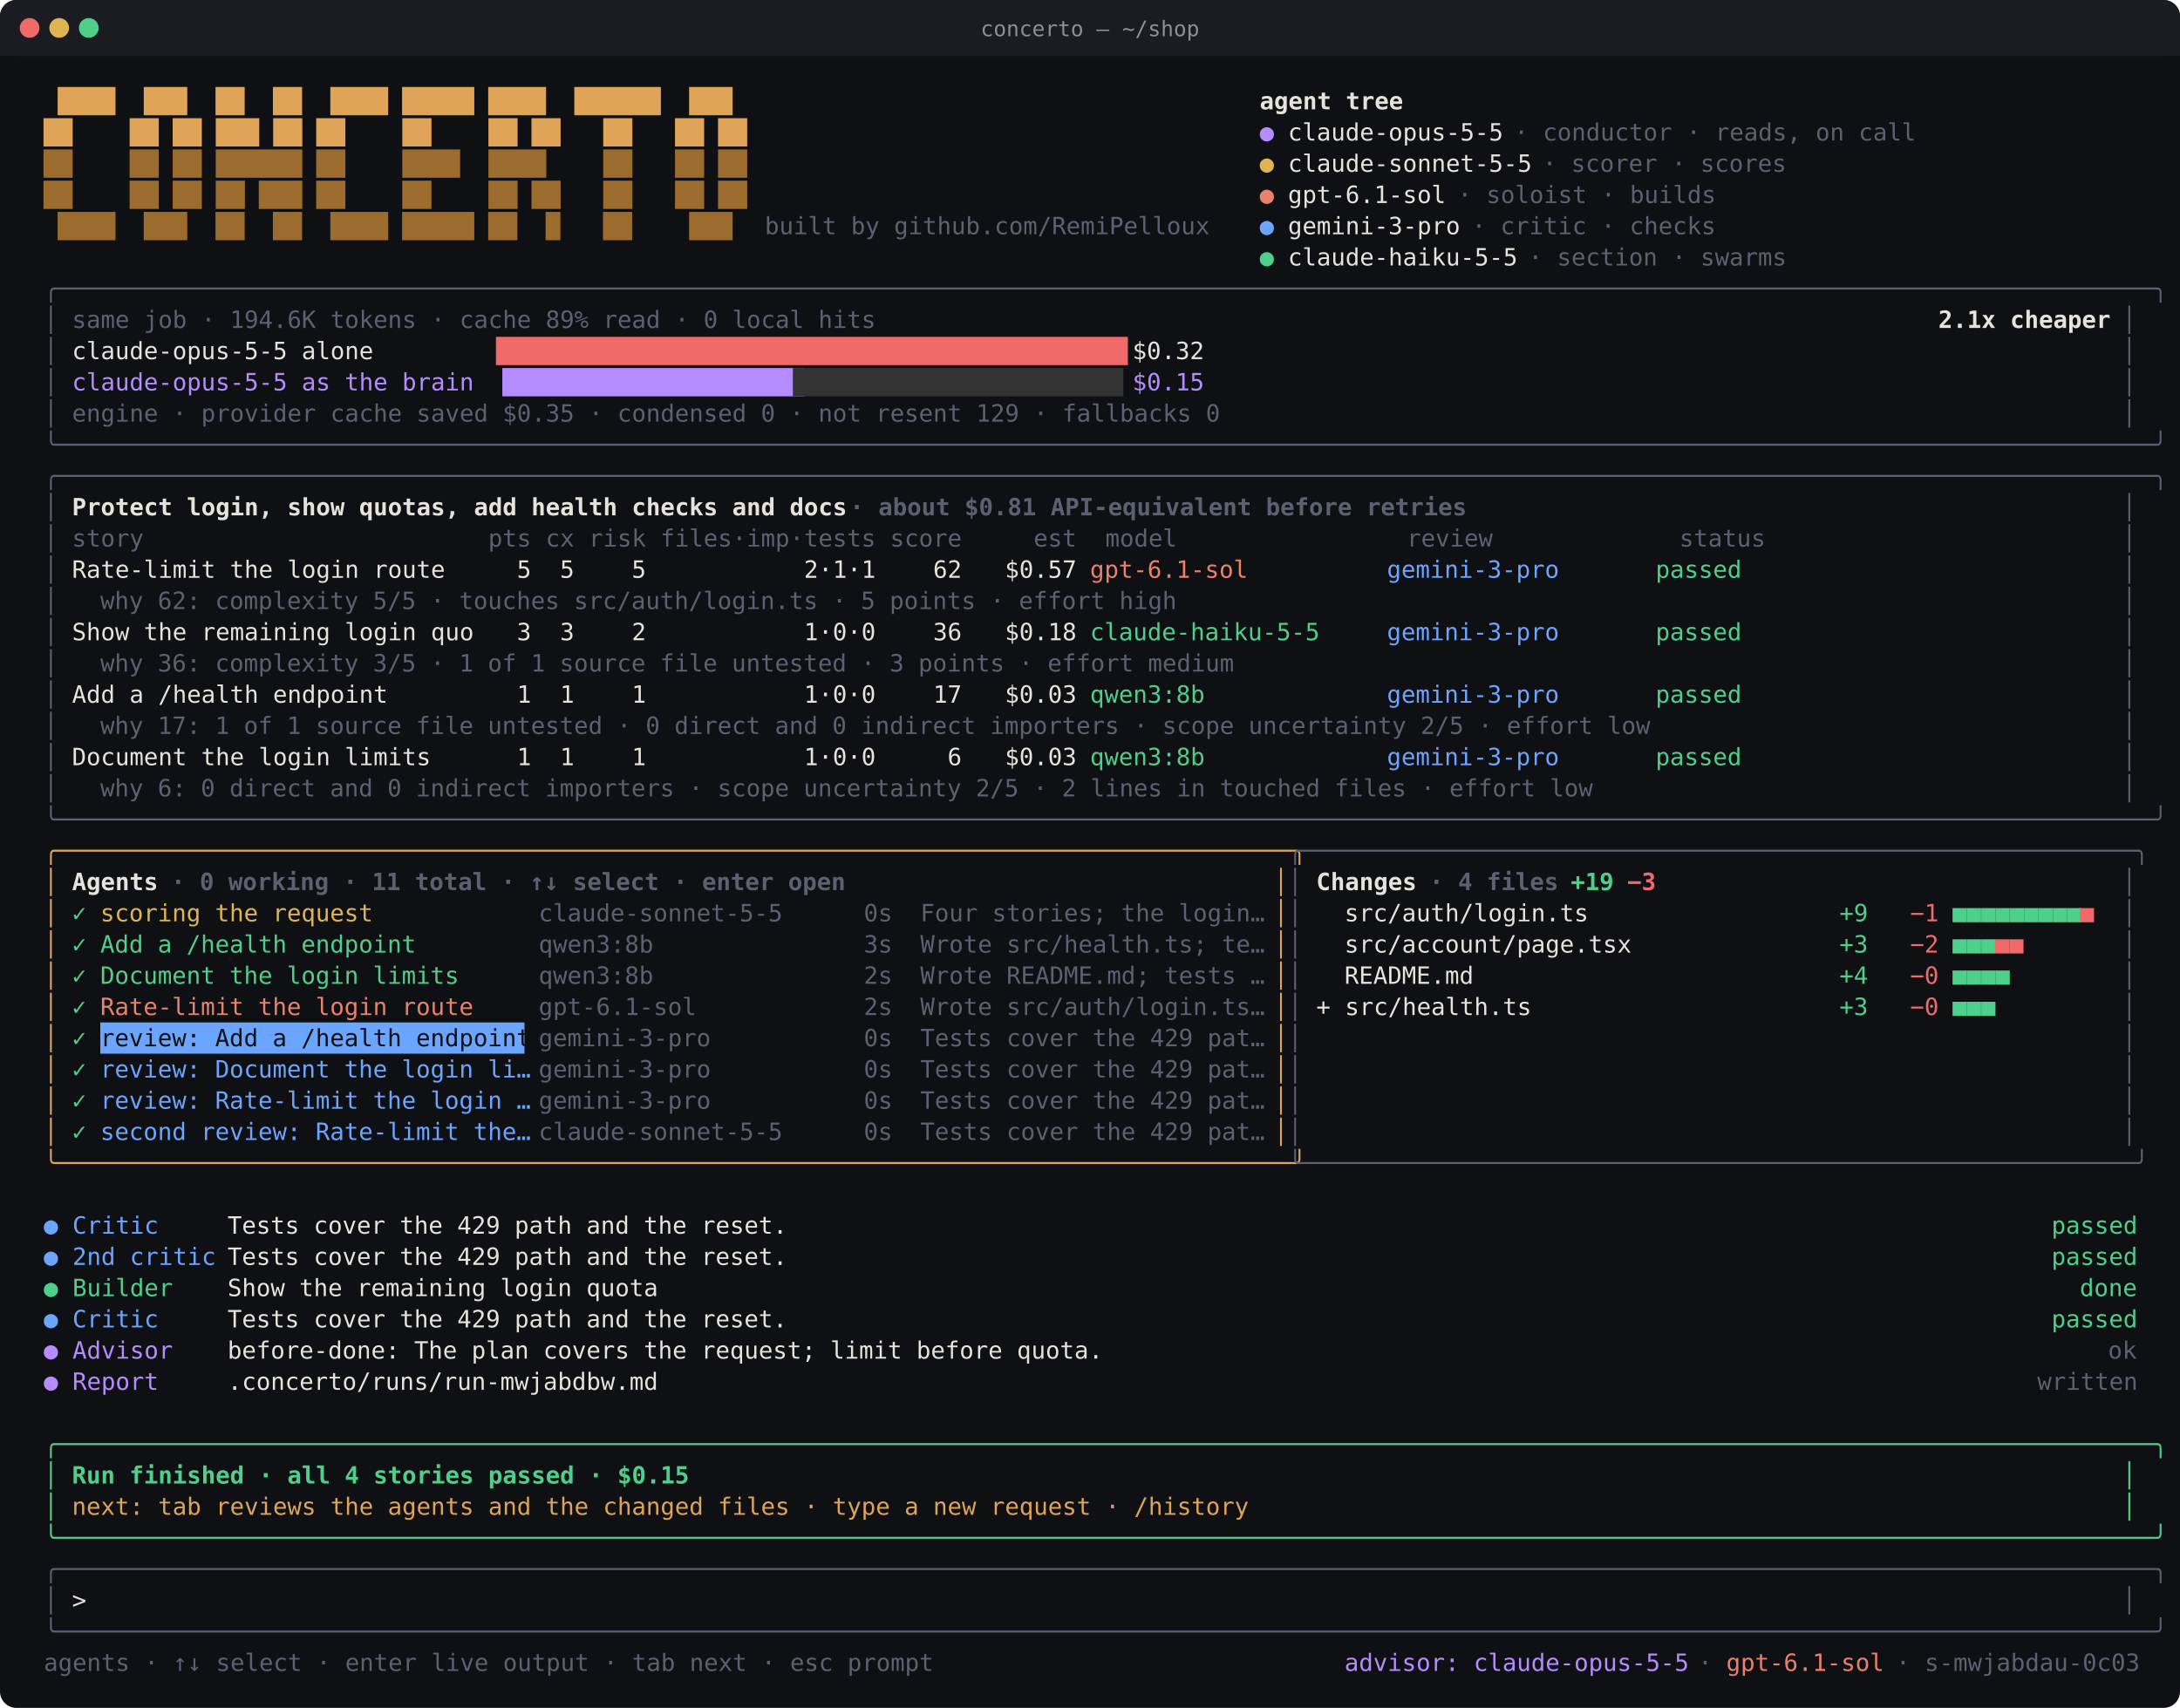
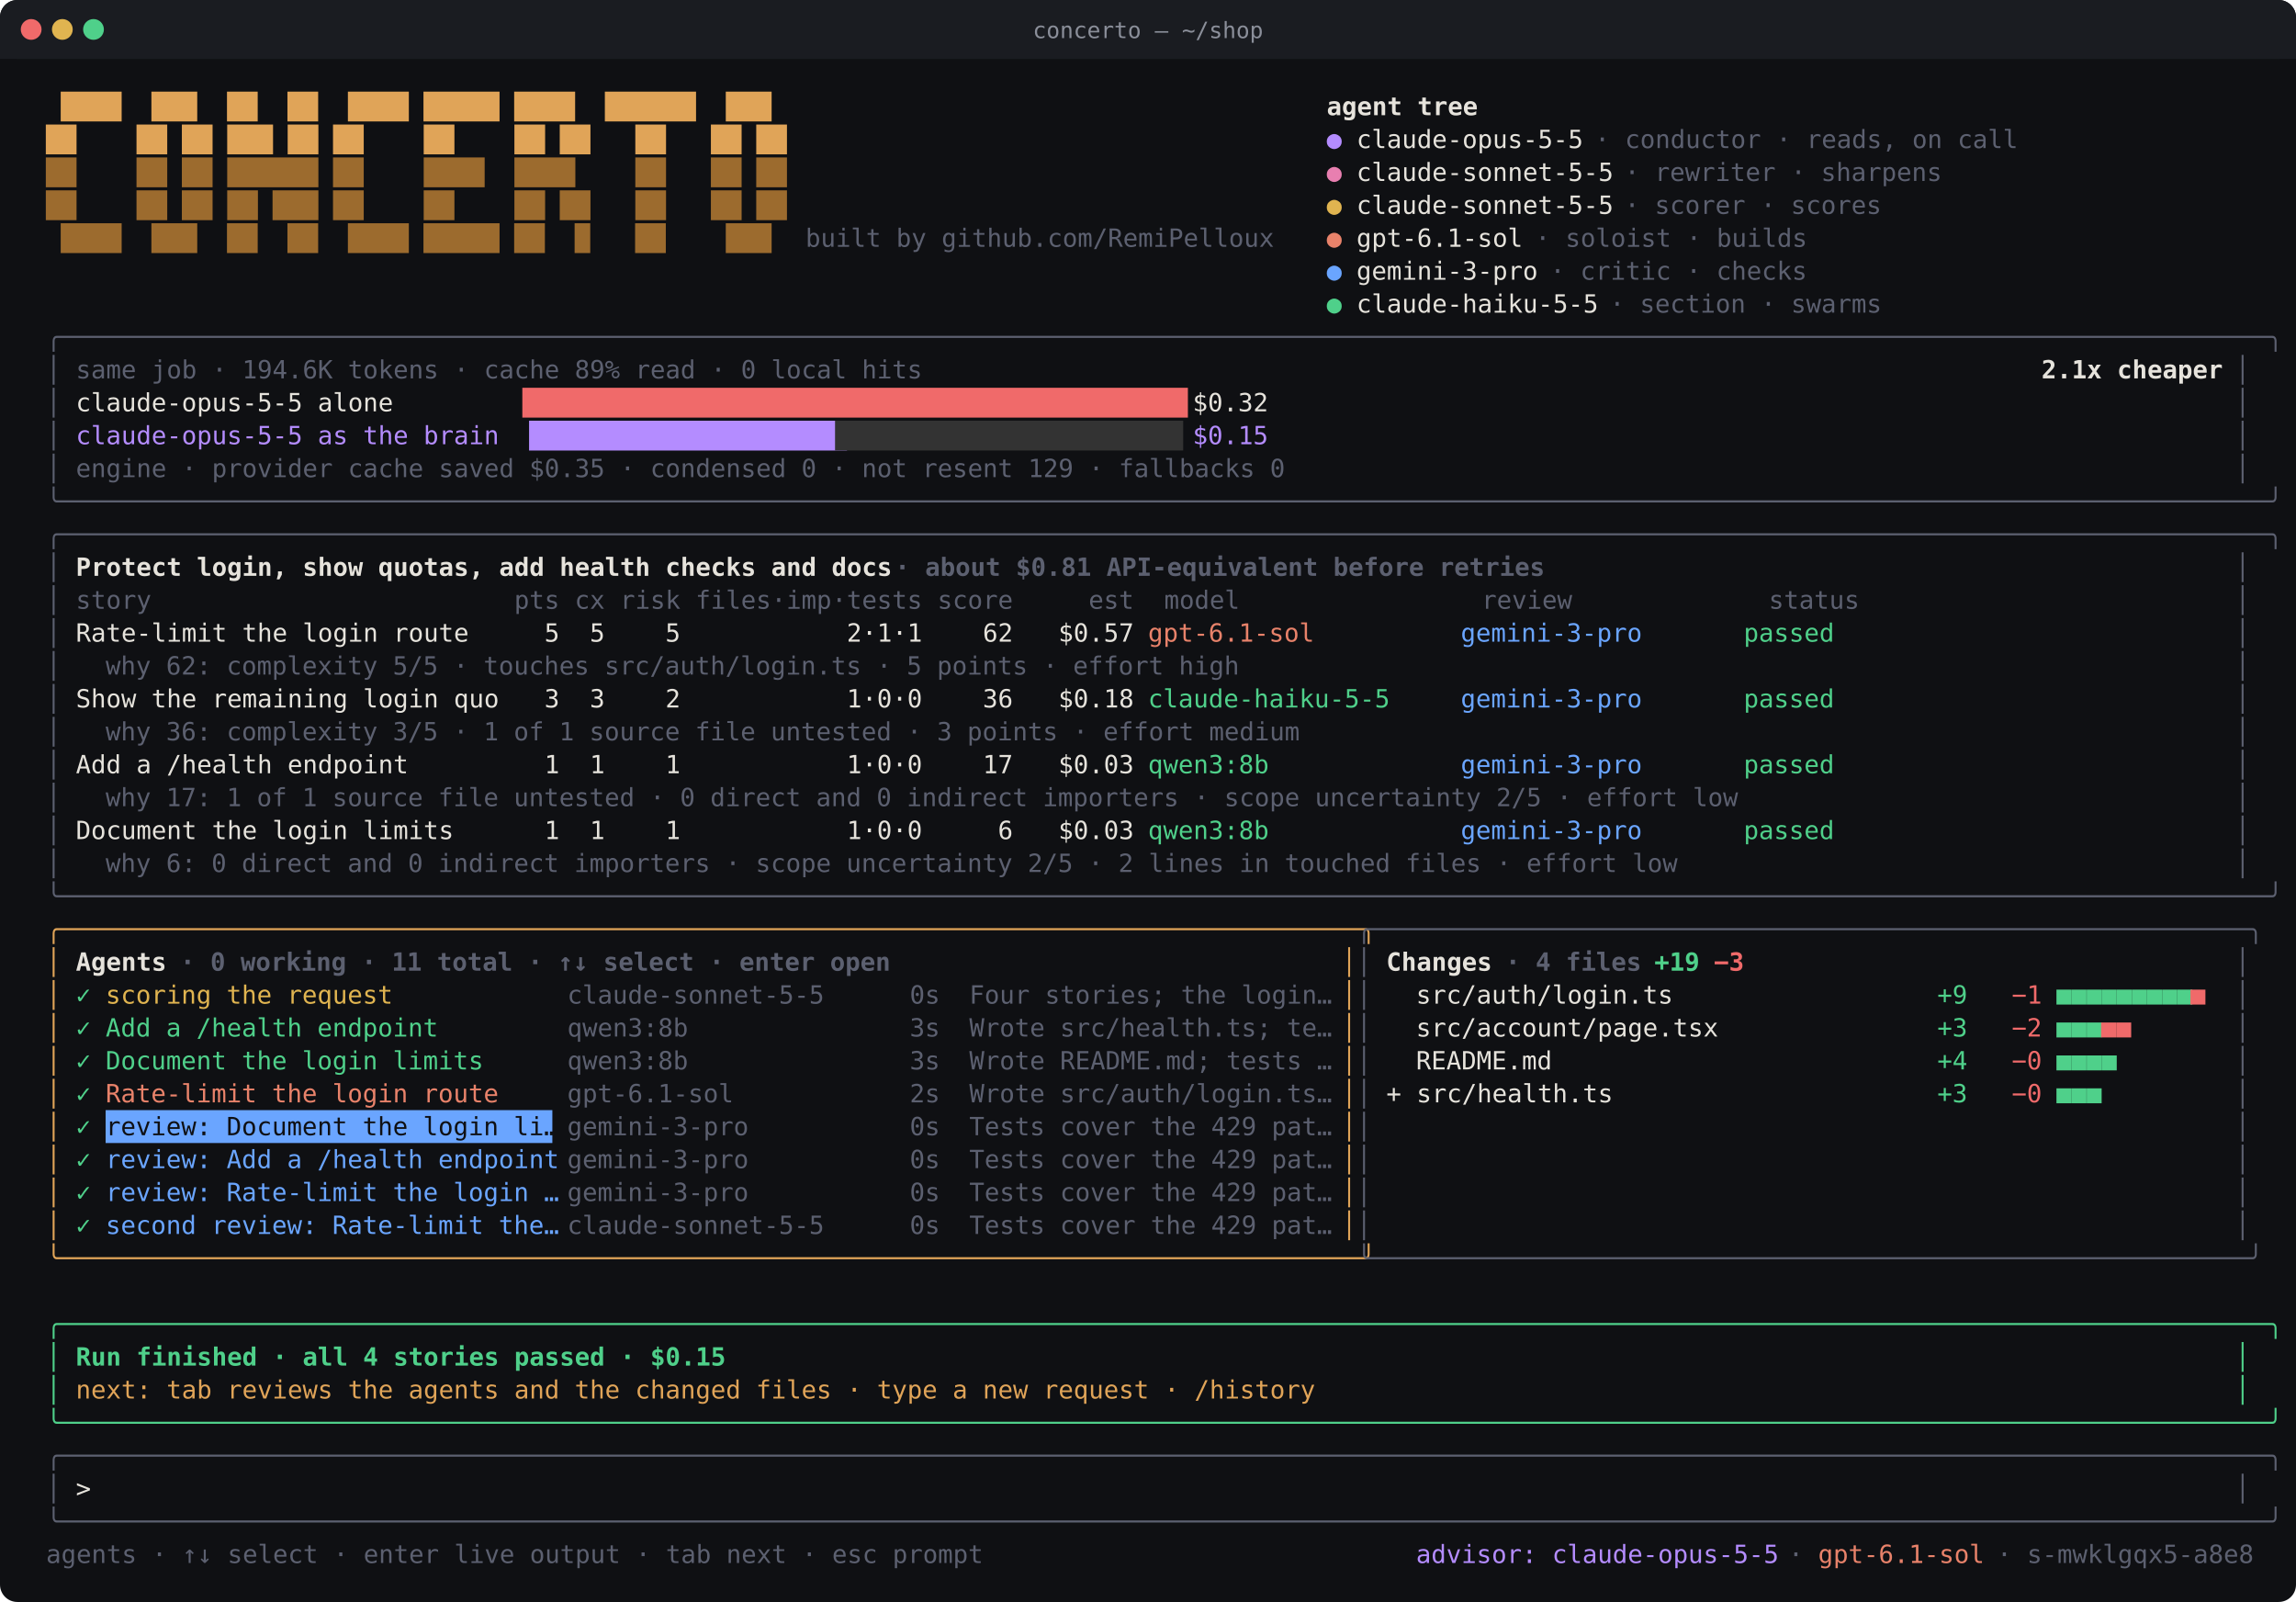
- <svg xmlns="http://www.w3.org/2000/svg" width="1326" height="1039" viewBox="0 0 1326 1039" font-family="'JetBrains Mono','SFMono-Regular',Menlo,Consolas,monospace" font-size="14.5">
-   <rect width="1326" height="1039" rx="10" fill="#0f1013" />
+ <svg xmlns="http://www.w3.org/2000/svg" width="1326" height="925" viewBox="0 0 1326 925" font-family="'JetBrains Mono','SFMono-Regular',Menlo,Consolas,monospace" font-size="14.5">
+   <rect width="1326" height="925" rx="10" fill="#0f1013" />
  <rect width="1326" height="34" rx="10" fill="#1a1c21" />
  <rect y="24" width="1326" height="10" fill="#1a1c21" />
  <circle cx="18" cy="17" r="6" fill="#f06a6a" />
  <circle cx="36" cy="17" r="6" fill="#e0b450" />
  <circle cx="54" cy="17" r="6" fill="#4fd08a" />
  <text x="663" y="22" fill="#8b8f9a" font-size="13" text-anchor="middle">concerto — ~/shop</text>
  <text x="35.2" y="66.5" fill="#e0a458" font-weight="700">████  ███  ██  ██  ████ █████ ████  ██████  ███ </text>
  <text x="766.2" y="66.5" fill="#e6e3dc" font-weight="700">agent tree</text>
  <text x="26.6" y="85.5" fill="#e0a458" font-weight="700">██    ██ ██ ███ ██ ██    ██    ██ ██   ██   ██ ██</text>
  <text x="766.2" y="85.5" fill="#b48cff">● </text>
  <text x="783.4" y="85.5" fill="#e6e3dc">claude-opus-5-5</text>
  <text x="921.0" y="85.5" fill="#5c6070">· conductor · reads, on call</text>
  <text x="26.6" y="104.5" fill="#9c6b2e" font-weight="700">██    ██ ██ ██████ ██    ████  ████    ██   ██ ██</text>
-   <text x="766.2" y="104.5" fill="#e0b450">● </text>
+   <text x="766.2" y="104.5" fill="#e87fb0">● </text>
  <text x="783.4" y="104.5" fill="#e6e3dc">claude-sonnet-5-5</text>
-   <text x="938.2" y="104.5" fill="#5c6070">· scorer · scores</text>
+   <text x="938.2" y="104.5" fill="#5c6070">· rewriter · sharpens</text>
  <text x="26.6" y="123.5" fill="#9c6b2e" font-weight="700">██    ██ ██ ██ ███ ██    ██    ██ ██   ██   ██ ██</text>
-   <text x="766.2" y="123.5" fill="#e8826a">● </text>
-   <text x="783.4" y="123.5" fill="#e6e3dc">gpt-6.1-sol</text>
-   <text x="886.6" y="123.5" fill="#5c6070">· soloist · builds</text>
+   <text x="766.2" y="123.5" fill="#e0b450">● </text>
+   <text x="783.4" y="123.5" fill="#e6e3dc">claude-sonnet-5-5</text>
+   <text x="938.2" y="123.5" fill="#5c6070">· scorer · scores</text>
  <text x="35.2" y="142.5" fill="#9c6b2e" font-weight="700">████  ███  ██  ██  ████ █████ ██  █   ██    ███ </text>
  <text x="465.2" y="142.5" fill="#5c6070">built by github.com/RemiPelloux</text>
-   <text x="766.2" y="142.5" fill="#6aa5ff">● </text>
-   <text x="783.4" y="142.5" fill="#e6e3dc">gemini-3-pro</text>
-   <text x="895.2" y="142.5" fill="#5c6070">· critic · checks</text>
-   <text x="766.2" y="161.5" fill="#4fd08a">● </text>
-   <text x="783.4" y="161.5" fill="#e6e3dc">claude-haiku-5-5</text>
-   <text x="929.6" y="161.5" fill="#5c6070">· section · swarms</text>
-   <text x="26.6" y="180.5" fill="#5c6070">╭──────────────────────────────────────────────────────────────────────────────────────────────────────────────────────────────────────────────────╮</text>
-   <text x="26.6" y="199.5" fill="#5c6070">│</text>
-   <text x="43.8" y="199.5" fill="#5c6070">same job · 194.6K tokens · cache 89% read · 0 local hits</text>
-   <text x="1179.0" y="199.5" fill="#e6e3dc" font-weight="700">2.1x cheaper</text>
-   <text x="1290.8" y="199.5" fill="#5c6070">│</text>
+   <text x="766.2" y="142.5" fill="#e8826a">● </text>
+   <text x="783.4" y="142.5" fill="#e6e3dc">gpt-6.1-sol</text>
+   <text x="886.6" y="142.5" fill="#5c6070">· soloist · builds</text>
+   <text x="766.2" y="161.5" fill="#6aa5ff">● </text>
+   <text x="783.4" y="161.5" fill="#e6e3dc">gemini-3-pro</text>
+   <text x="895.2" y="161.5" fill="#5c6070">· critic · checks</text>
+   <text x="766.2" y="180.5" fill="#4fd08a">● </text>
+   <text x="783.4" y="180.5" fill="#e6e3dc">claude-haiku-5-5</text>
+   <text x="929.6" y="180.5" fill="#5c6070">· section · swarms</text>
+   <text x="26.6" y="199.5" fill="#5c6070">╭──────────────────────────────────────────────────────────────────────────────────────────────────────────────────────────────────────────────────╮</text>
  <text x="26.6" y="218.5" fill="#5c6070">│</text>
-   <text x="43.8" y="218.5" fill="#e6e3dc">claude-opus-5-5 alone         </text>
-   <text x="301.8" y="218.5" fill="#f06a6a">████████████████████████████████████████████</text>
-   <text x="688.8" y="218.5" fill="#e6e3dc">$0.32                                                                 </text>
+   <text x="43.8" y="218.5" fill="#5c6070">same job · 194.6K tokens · cache 89% read · 0 local hits</text>
+   <text x="1179.0" y="218.5" fill="#e6e3dc" font-weight="700">2.1x cheaper</text>
  <text x="1290.8" y="218.5" fill="#5c6070">│</text>
  <text x="26.6" y="237.5" fill="#5c6070">│</text>
-   <text x="43.8" y="237.5" fill="#b48cff">claude-opus-5-5 as the brain  █████████████████████</text>
-   <text x="482.4" y="237.5" fill="#333333">███████████████████████</text>
-   <text x="688.8" y="237.5" fill="#b48cff">$0.15</text>
+   <text x="43.8" y="237.5" fill="#e6e3dc">claude-opus-5-5 alone         </text>
+   <text x="301.8" y="237.5" fill="#f06a6a">████████████████████████████████████████████</text>
+   <text x="688.8" y="237.5" fill="#e6e3dc">$0.32                                                                 </text>
  <text x="1290.8" y="237.5" fill="#5c6070">│</text>
  <text x="26.6" y="256.5" fill="#5c6070">│</text>
-   <text x="43.8" y="256.5" fill="#5c6070">engine · provider cache saved $0.35 · condensed 0 · not resent 129 · fallbacks 0</text>
+   <text x="43.8" y="256.5" fill="#b48cff">claude-opus-5-5 as the brain  █████████████████████</text>
+   <text x="482.4" y="256.5" fill="#333333">███████████████████████</text>
+   <text x="688.8" y="256.5" fill="#b48cff">$0.15</text>
  <text x="1290.8" y="256.5" fill="#5c6070">│</text>
-   <text x="26.6" y="275.5" fill="#5c6070">╰──────────────────────────────────────────────────────────────────────────────────────────────────────────────────────────────────────────────────╯</text>
-   <text x="26.6" y="294.5" fill="#5c6070">╭──────────────────────────────────────────────────────────────────────────────────────────────────────────────────────────────────────────────────╮</text>
-   <text x="26.6" y="313.5" fill="#5c6070">│</text>
-   <text x="43.8" y="313.5" fill="#e6e3dc" font-weight="700">Protect login, show quotas, add health checks and docs</text>
-   <text x="516.8" y="313.5" fill="#5c6070" font-weight="700">· about $0.81 API-equivalent before retries</text>
-   <text x="1290.8" y="313.5" fill="#5c6070">│</text>
+   <text x="26.6" y="275.5" fill="#5c6070">│</text>
+   <text x="43.8" y="275.5" fill="#5c6070">engine · provider cache saved $0.35 · condensed 0 · not resent 129 · fallbacks 0</text>
+   <text x="1290.8" y="275.5" fill="#5c6070">│</text>
+   <text x="26.6" y="294.5" fill="#5c6070">╰──────────────────────────────────────────────────────────────────────────────────────────────────────────────────────────────────────────────────╯</text>
+   <text x="26.6" y="313.5" fill="#5c6070">╭──────────────────────────────────────────────────────────────────────────────────────────────────────────────────────────────────────────────────╮</text>
  <text x="26.6" y="332.5" fill="#5c6070">│</text>
-   <text x="43.8" y="332.5" fill="#5c6070">story                        pts cx risk files·imp·tests score     est  model                review             status</text>
+   <text x="43.8" y="332.5" fill="#e6e3dc" font-weight="700">Protect login, show quotas, add health checks and docs</text>
+   <text x="516.8" y="332.5" fill="#5c6070" font-weight="700">· about $0.81 API-equivalent before retries</text>
  <text x="1290.8" y="332.5" fill="#5c6070">│</text>
  <text x="26.6" y="351.5" fill="#5c6070">│</text>
-   <text x="43.8" y="351.5" fill="#e6e3dc">Rate-limit the login route     5  5    5           2·1·1    62   $0.57  </text>
-   <text x="663.0" y="351.5" fill="#e8826a">gpt-6.1-sol         </text>
-   <text x="843.6" y="351.5" fill="#6aa5ff">gemini-3-pro      </text>
-   <text x="1007.0" y="351.5" fill="#4fd08a">passed</text>
+   <text x="43.8" y="351.5" fill="#5c6070">story                        pts cx risk files·imp·tests score     est  model                review             status</text>
  <text x="1290.8" y="351.5" fill="#5c6070">│</text>
  <text x="26.6" y="370.5" fill="#5c6070">│</text>
-   <text x="61.0" y="370.5" fill="#5c6070">why 62: complexity 5/5 · touches src/auth/login.ts · 5 points · effort high</text>
+   <text x="43.8" y="370.5" fill="#e6e3dc">Rate-limit the login route     5  5    5           2·1·1    62   $0.57  </text>
+   <text x="663.0" y="370.5" fill="#e8826a">gpt-6.1-sol         </text>
+   <text x="843.6" y="370.5" fill="#6aa5ff">gemini-3-pro      </text>
+   <text x="1007.0" y="370.5" fill="#4fd08a">passed</text>
  <text x="1290.8" y="370.5" fill="#5c6070">│</text>
  <text x="26.6" y="389.5" fill="#5c6070">│</text>
-   <text x="43.8" y="389.5" fill="#e6e3dc">Show the remaining login quo   3  3    2           1·0·0    36   $0.18  </text>
-   <text x="663.0" y="389.5" fill="#4fd08a">claude-haiku-5-5    </text>
-   <text x="843.6" y="389.5" fill="#6aa5ff">gemini-3-pro      </text>
-   <text x="1007.0" y="389.5" fill="#4fd08a">passed</text>
+   <text x="61.0" y="389.5" fill="#5c6070">why 62: complexity 5/5 · touches src/auth/login.ts · 5 points · effort high</text>
  <text x="1290.8" y="389.5" fill="#5c6070">│</text>
  <text x="26.6" y="408.5" fill="#5c6070">│</text>
-   <text x="61.0" y="408.5" fill="#5c6070">why 36: complexity 3/5 · 1 of 1 source file untested · 3 points · effort medium</text>
+   <text x="43.8" y="408.5" fill="#e6e3dc">Show the remaining login quo   3  3    2           1·0·0    36   $0.18  </text>
+   <text x="663.0" y="408.5" fill="#4fd08a">claude-haiku-5-5    </text>
+   <text x="843.6" y="408.5" fill="#6aa5ff">gemini-3-pro      </text>
+   <text x="1007.0" y="408.5" fill="#4fd08a">passed</text>
  <text x="1290.8" y="408.5" fill="#5c6070">│</text>
  <text x="26.6" y="427.5" fill="#5c6070">│</text>
-   <text x="43.8" y="427.5" fill="#e6e3dc">Add a /health endpoint         1  1    1           1·0·0    17   $0.03  </text>
-   <text x="663.0" y="427.5" fill="#4fd08a">qwen3:8b            </text>
-   <text x="843.6" y="427.5" fill="#6aa5ff">gemini-3-pro      </text>
-   <text x="1007.0" y="427.5" fill="#4fd08a">passed</text>
+   <text x="61.0" y="427.5" fill="#5c6070">why 36: complexity 3/5 · 1 of 1 source file untested · 3 points · effort medium</text>
  <text x="1290.8" y="427.5" fill="#5c6070">│</text>
  <text x="26.6" y="446.5" fill="#5c6070">│</text>
-   <text x="61.0" y="446.5" fill="#5c6070">why 17: 1 of 1 source file untested · 0 direct and 0 indirect importers · scope uncertainty 2/5 · effort low</text>
+   <text x="43.8" y="446.5" fill="#e6e3dc">Add a /health endpoint         1  1    1           1·0·0    17   $0.03  </text>
+   <text x="663.0" y="446.5" fill="#4fd08a">qwen3:8b            </text>
+   <text x="843.6" y="446.5" fill="#6aa5ff">gemini-3-pro      </text>
+   <text x="1007.0" y="446.5" fill="#4fd08a">passed</text>
  <text x="1290.8" y="446.5" fill="#5c6070">│</text>
  <text x="26.6" y="465.5" fill="#5c6070">│</text>
-   <text x="43.8" y="465.5" fill="#e6e3dc">Document the login limits      1  1    1           1·0·0     6   $0.03  </text>
-   <text x="663.0" y="465.5" fill="#4fd08a">qwen3:8b            </text>
-   <text x="843.6" y="465.5" fill="#6aa5ff">gemini-3-pro      </text>
-   <text x="1007.0" y="465.5" fill="#4fd08a">passed</text>
+   <text x="61.0" y="465.5" fill="#5c6070">why 17: 1 of 1 source file untested · 0 direct and 0 indirect importers · scope uncertainty 2/5 · effort low</text>
  <text x="1290.8" y="465.5" fill="#5c6070">│</text>
  <text x="26.6" y="484.5" fill="#5c6070">│</text>
-   <text x="61.0" y="484.5" fill="#5c6070">why 6: 0 direct and 0 indirect importers · scope uncertainty 2/5 · 2 lines in touched files · effort low</text>
+   <text x="43.8" y="484.5" fill="#e6e3dc">Document the login limits      1  1    1           1·0·0     6   $0.03  </text>
+   <text x="663.0" y="484.5" fill="#4fd08a">qwen3:8b            </text>
+   <text x="843.6" y="484.5" fill="#6aa5ff">gemini-3-pro      </text>
+   <text x="1007.0" y="484.5" fill="#4fd08a">passed</text>
  <text x="1290.8" y="484.5" fill="#5c6070">│</text>
-   <text x="26.6" y="503.5" fill="#5c6070">╰──────────────────────────────────────────────────────────────────────────────────────────────────────────────────────────────────────────────────╯</text>
-   <text x="26.6" y="522.5" fill="#e0a458">╭──────────────────────────────────────────────────────────────────────────────────────╮</text>
-   <text x="783.4" y="522.5" fill="#5c6070">╭──────────────────────────────────────────────────────────╮</text>
-   <text x="26.6" y="541.5" fill="#e0a458">│</text>
-   <text x="43.8" y="541.5" fill="#e6e3dc" font-weight="700">Agents </text>
-   <text x="104.0" y="541.5" fill="#5c6070" font-weight="700">· 0 working · 11 total · ↑↓ select · enter open</text>
-   <text x="774.8" y="541.5" fill="#e0a458">│</text>
-   <text x="783.4" y="541.5" fill="#5c6070">│</text>
-   <text x="800.6" y="541.5" fill="#e6e3dc" font-weight="700">Changes </text>
-   <text x="869.4" y="541.5" fill="#5c6070" font-weight="700">· 4 files </text>
-   <text x="955.4" y="541.5" fill="#4fd08a" font-weight="700">+19</text>
-   <text x="989.8" y="541.5" fill="#f06a6a" font-weight="700">−3</text>
-   <text x="1290.8" y="541.5" fill="#5c6070">│</text>
+   <text x="26.6" y="503.5" fill="#5c6070">│</text>
+   <text x="61.0" y="503.5" fill="#5c6070">why 6: 0 direct and 0 indirect importers · scope uncertainty 2/5 · 2 lines in touched files · effort low</text>
+   <text x="1290.8" y="503.5" fill="#5c6070">│</text>
+   <text x="26.6" y="522.5" fill="#5c6070">╰──────────────────────────────────────────────────────────────────────────────────────────────────────────────────────────────────────────────────╯</text>
+   <text x="26.6" y="541.5" fill="#e0a458">╭──────────────────────────────────────────────────────────────────────────────────────╮</text>
+   <text x="783.4" y="541.5" fill="#5c6070">╭──────────────────────────────────────────────────────────╮</text>
  <text x="26.6" y="560.5" fill="#e0a458">│</text>
-   <text x="43.8" y="560.5" fill="#4fd08a">✓</text>
-   <text x="61.0" y="560.5" fill="#e0b450">scoring the request</text>
-   <text x="327.6" y="560.5" fill="#5c6070">claude-sonnet-5-5</text>
-   <text x="525.4" y="560.5" fill="#5c6070">0s</text>
-   <text x="559.8" y="560.5" fill="#5c6070">Four stories; the login…</text>
+   <text x="43.8" y="560.5" fill="#e6e3dc" font-weight="700">Agents </text>
+   <text x="104.0" y="560.5" fill="#5c6070" font-weight="700">· 0 working · 11 total · ↑↓ select · enter open</text>
  <text x="774.8" y="560.5" fill="#e0a458">│</text>
  <text x="783.4" y="560.5" fill="#5c6070">│</text>
-   <text x="817.8" y="560.5" fill="#e6e3dc">src/auth/login.ts               </text>
-   <text x="1118.8" y="560.5" fill="#4fd08a">+9</text>
-   <text x="1161.8" y="560.5" fill="#f06a6a">−1</text>
-   <text x="1187.6" y="560.5" fill="#4fd08a">■■■■■■■■■</text>
-   <text x="1265.0" y="560.5" fill="#f06a6a">■</text>
+   <text x="800.6" y="560.5" fill="#e6e3dc" font-weight="700">Changes </text>
+   <text x="869.4" y="560.5" fill="#5c6070" font-weight="700">· 4 files </text>
+   <text x="955.4" y="560.5" fill="#4fd08a" font-weight="700">+19</text>
+   <text x="989.8" y="560.5" fill="#f06a6a" font-weight="700">−3</text>
  <text x="1290.8" y="560.5" fill="#5c6070">│</text>
  <text x="26.6" y="579.5" fill="#e0a458">│</text>
  <text x="43.8" y="579.5" fill="#4fd08a">✓</text>
-   <text x="61.0" y="579.5" fill="#4fd08a">Add a /health endpoint</text>
-   <text x="327.6" y="579.5" fill="#5c6070">qwen3:8b</text>
-   <text x="525.4" y="579.5" fill="#5c6070">3s</text>
-   <text x="559.8" y="579.5" fill="#5c6070">Wrote src/health.ts; te…</text>
+   <text x="61.0" y="579.5" fill="#e0b450">scoring the request</text>
+   <text x="327.6" y="579.5" fill="#5c6070">claude-sonnet-5-5</text>
+   <text x="525.4" y="579.5" fill="#5c6070">0s</text>
+   <text x="559.8" y="579.5" fill="#5c6070">Four stories; the login…</text>
  <text x="774.8" y="579.5" fill="#e0a458">│</text>
  <text x="783.4" y="579.5" fill="#5c6070">│</text>
-   <text x="817.8" y="579.5" fill="#e6e3dc">src/account/page.tsx            </text>
-   <text x="1118.8" y="579.5" fill="#4fd08a">+3</text>
-   <text x="1161.8" y="579.5" fill="#f06a6a">−2</text>
-   <text x="1187.6" y="579.5" fill="#4fd08a">■■■</text>
-   <text x="1213.4" y="579.5" fill="#f06a6a">■■</text>
+   <text x="817.8" y="579.5" fill="#e6e3dc">src/auth/login.ts               </text>
+   <text x="1118.8" y="579.5" fill="#4fd08a">+9</text>
+   <text x="1161.8" y="579.5" fill="#f06a6a">−1</text>
+   <text x="1187.6" y="579.5" fill="#4fd08a">■■■■■■■■■</text>
+   <text x="1265.0" y="579.5" fill="#f06a6a">■</text>
  <text x="1290.8" y="579.5" fill="#5c6070">│</text>
  <text x="26.6" y="598.5" fill="#e0a458">│</text>
  <text x="43.8" y="598.5" fill="#4fd08a">✓</text>
-   <text x="61.0" y="598.5" fill="#4fd08a">Document the login limits</text>
+   <text x="61.0" y="598.5" fill="#4fd08a">Add a /health endpoint</text>
  <text x="327.6" y="598.5" fill="#5c6070">qwen3:8b</text>
-   <text x="525.4" y="598.5" fill="#5c6070">2s</text>
-   <text x="559.8" y="598.5" fill="#5c6070">Wrote README.md; tests …</text>
+   <text x="525.4" y="598.5" fill="#5c6070">3s</text>
+   <text x="559.8" y="598.5" fill="#5c6070">Wrote src/health.ts; te…</text>
  <text x="774.8" y="598.5" fill="#e0a458">│</text>
  <text x="783.4" y="598.5" fill="#5c6070">│</text>
-   <text x="817.8" y="598.5" fill="#e6e3dc">README.md                       </text>
-   <text x="1118.8" y="598.5" fill="#4fd08a">+4</text>
-   <text x="1161.8" y="598.5" fill="#f06a6a">−0</text>
-   <text x="1187.6" y="598.5" fill="#4fd08a">■■■■</text>
+   <text x="817.8" y="598.5" fill="#e6e3dc">src/account/page.tsx            </text>
+   <text x="1118.8" y="598.5" fill="#4fd08a">+3</text>
+   <text x="1161.8" y="598.5" fill="#f06a6a">−2</text>
+   <text x="1187.6" y="598.5" fill="#4fd08a">■■■</text>
+   <text x="1213.4" y="598.5" fill="#f06a6a">■■</text>
  <text x="1290.8" y="598.5" fill="#5c6070">│</text>
  <text x="26.6" y="617.5" fill="#e0a458">│</text>
  <text x="43.8" y="617.5" fill="#4fd08a">✓</text>
-   <text x="61.0" y="617.5" fill="#e8826a">Rate-limit the login route</text>
-   <text x="327.6" y="617.5" fill="#5c6070">gpt-6.1-sol</text>
-   <text x="525.4" y="617.5" fill="#5c6070">2s</text>
-   <text x="559.8" y="617.5" fill="#5c6070">Wrote src/auth/login.ts…</text>
+   <text x="61.0" y="617.5" fill="#4fd08a">Document the login limits</text>
+   <text x="327.6" y="617.5" fill="#5c6070">qwen3:8b</text>
+   <text x="525.4" y="617.5" fill="#5c6070">3s</text>
+   <text x="559.8" y="617.5" fill="#5c6070">Wrote README.md; tests …</text>
  <text x="774.8" y="617.5" fill="#e0a458">│</text>
  <text x="783.4" y="617.5" fill="#5c6070">│</text>
-   <text x="800.6" y="617.5" fill="#e6e3dc">+ src/health.ts                   </text>
-   <text x="1118.8" y="617.5" fill="#4fd08a">+3</text>
+   <text x="817.8" y="617.5" fill="#e6e3dc">README.md                       </text>
+   <text x="1118.8" y="617.5" fill="#4fd08a">+4</text>
  <text x="1161.8" y="617.5" fill="#f06a6a">−0</text>
-   <text x="1187.6" y="617.5" fill="#4fd08a">■■■</text>
+   <text x="1187.6" y="617.5" fill="#4fd08a">■■■■</text>
  <text x="1290.8" y="617.5" fill="#5c6070">│</text>
  <text x="26.6" y="636.5" fill="#e0a458">│</text>
  <text x="43.8" y="636.5" fill="#4fd08a">✓</text>
-   <rect x="61.0" y="622" width="258.0" height="19" fill="#6aa5ff" />
-   <text x="61.0" y="636.5" fill="#0f1013">review: Add a /health endpoint</text>
-   <text x="327.6" y="636.5" fill="#5c6070">gemini-3-pro</text>
-   <text x="525.4" y="636.5" fill="#5c6070">0s</text>
-   <text x="559.8" y="636.5" fill="#5c6070">Tests cover the 429 pat…</text>
+   <text x="61.0" y="636.5" fill="#e8826a">Rate-limit the login route</text>
+   <text x="327.6" y="636.5" fill="#5c6070">gpt-6.1-sol</text>
+   <text x="525.4" y="636.5" fill="#5c6070">2s</text>
+   <text x="559.8" y="636.5" fill="#5c6070">Wrote src/auth/login.ts…</text>
  <text x="774.8" y="636.5" fill="#e0a458">│</text>
  <text x="783.4" y="636.5" fill="#5c6070">│</text>
+   <text x="800.6" y="636.5" fill="#e6e3dc">+ src/health.ts                   </text>
+   <text x="1118.8" y="636.5" fill="#4fd08a">+3</text>
+   <text x="1161.8" y="636.5" fill="#f06a6a">−0</text>
+   <text x="1187.6" y="636.5" fill="#4fd08a">■■■</text>
  <text x="1290.8" y="636.5" fill="#5c6070">│</text>
  <text x="26.6" y="655.5" fill="#e0a458">│</text>
  <text x="43.8" y="655.5" fill="#4fd08a">✓</text>
-   <text x="61.0" y="655.5" fill="#6aa5ff">review: Document the login li…</text>
+   <rect x="61.0" y="641" width="258.0" height="19" fill="#6aa5ff" />
+   <text x="61.0" y="655.5" fill="#0f1013">review: Document the login li…</text>
  <text x="327.6" y="655.5" fill="#5c6070">gemini-3-pro</text>
  <text x="525.4" y="655.5" fill="#5c6070">0s</text>
  <text x="559.8" y="655.5" fill="#5c6070">Tests cover the 429 pat…</text>
  <text x="774.8" y="655.5" fill="#e0a458">│</text>
  <text x="783.4" y="655.5" fill="#5c6070">│</text>
  <text x="1290.8" y="655.5" fill="#5c6070">│</text>
  <text x="26.6" y="674.5" fill="#e0a458">│</text>
  <text x="43.8" y="674.5" fill="#4fd08a">✓</text>
-   <text x="61.0" y="674.5" fill="#6aa5ff">review: Rate-limit the login …</text>
+   <text x="61.0" y="674.5" fill="#6aa5ff">review: Add a /health endpoint</text>
  <text x="327.6" y="674.5" fill="#5c6070">gemini-3-pro</text>
  <text x="525.4" y="674.5" fill="#5c6070">0s</text>
  <text x="559.8" y="674.5" fill="#5c6070">Tests cover the 429 pat…</text>
  <text x="774.8" y="674.5" fill="#e0a458">│</text>
  <text x="783.4" y="674.5" fill="#5c6070">│</text>
  <text x="1290.8" y="674.5" fill="#5c6070">│</text>
  <text x="26.6" y="693.5" fill="#e0a458">│</text>
  <text x="43.8" y="693.5" fill="#4fd08a">✓</text>
-   <text x="61.0" y="693.5" fill="#6aa5ff">second review: Rate-limit the…</text>
-   <text x="327.6" y="693.5" fill="#5c6070">claude-sonnet-5-5</text>
+   <text x="61.0" y="693.5" fill="#6aa5ff">review: Rate-limit the login …</text>
+   <text x="327.6" y="693.5" fill="#5c6070">gemini-3-pro</text>
  <text x="525.4" y="693.5" fill="#5c6070">0s</text>
  <text x="559.8" y="693.5" fill="#5c6070">Tests cover the 429 pat…</text>
  <text x="774.8" y="693.5" fill="#e0a458">│</text>
  <text x="783.4" y="693.5" fill="#5c6070">│</text>
  <text x="1290.8" y="693.5" fill="#5c6070">│</text>
-   <text x="26.6" y="712.5" fill="#e0a458">╰──────────────────────────────────────────────────────────────────────────────────────╯</text>
-   <text x="783.4" y="712.5" fill="#5c6070">╰──────────────────────────────────────────────────────────╯</text>
-   <text x="26.6" y="750.5" fill="#6aa5ff">● Critic     </text>
-   <text x="138.4" y="750.5" fill="#e6e3dc">Tests cover the 429 path and the reset.                                                                                          </text>
-   <text x="1247.8" y="750.5" fill="#4fd08a">passed</text>
-   <text x="26.6" y="769.5" fill="#6aa5ff">● 2nd critic </text>
-   <text x="138.4" y="769.5" fill="#e6e3dc">Tests cover the 429 path and the reset.                                                                                          </text>
-   <text x="1247.8" y="769.5" fill="#4fd08a">passed</text>
-   <text x="26.6" y="788.5" fill="#4fd08a">● Builder    </text>
-   <text x="138.4" y="788.5" fill="#e6e3dc">Show the remaining login quota                                                                                                     </text>
-   <text x="1265.0" y="788.5" fill="#4fd08a">done</text>
-   <text x="26.6" y="807.5" fill="#6aa5ff">● Critic     </text>
-   <text x="138.4" y="807.5" fill="#e6e3dc">Tests cover the 429 path and the reset.                                                                                          </text>
-   <text x="1247.8" y="807.5" fill="#4fd08a">passed</text>
-   <text x="26.6" y="826.5" fill="#b48cff">● Advisor    </text>
-   <text x="138.4" y="826.5" fill="#e6e3dc">before-done: The plan covers the request; limit before quota.                                                                        </text>
-   <text x="1282.2" y="826.5" fill="#5c6070">ok</text>
-   <text x="26.6" y="845.5" fill="#b48cff">● Report     </text>
-   <text x="138.4" y="845.5" fill="#e6e3dc">.concerto/runs/run-mwjabdbw.md                                                                                                  </text>
-   <text x="1239.2" y="845.5" fill="#5c6070">written</text>
-   <text x="26.6" y="883.5" fill="#4fd08a">╭──────────────────────────────────────────────────────────────────────────────────────────────────────────────────────────────────────────────────╮</text>
-   <text x="26.6" y="902.5" fill="#4fd08a">│</text>
-   <text x="43.8" y="902.5" fill="#4fd08a" font-weight="700">Run finished · all 4 stories passed · $0.15</text>
-   <text x="1290.8" y="902.5" fill="#4fd08a">│</text>
-   <text x="26.6" y="921.5" fill="#4fd08a">│</text>
-   <text x="43.8" y="921.5" fill="#e0a458">next: tab reviews the agents and the changed files · type a new request · /history</text>
-   <text x="1290.8" y="921.5" fill="#4fd08a">│</text>
-   <text x="26.6" y="940.5" fill="#4fd08a">╰──────────────────────────────────────────────────────────────────────────────────────────────────────────────────────────────────────────────────╯</text>
-   <text x="26.6" y="959.5" fill="#5c6070">╭──────────────────────────────────────────────────────────────────────────────────────────────────────────────────────────────────────────────────╮</text>
-   <text x="26.6" y="978.5" fill="#5c6070">│</text>
-   <text x="43.8" y="978.5" fill="#e6e3dc">&gt;                                                                                                                                                </text>
-   <text x="1290.8" y="978.5" fill="#5c6070">│</text>
-   <text x="26.6" y="997.5" fill="#5c6070">╰──────────────────────────────────────────────────────────────────────────────────────────────────────────────────────────────────────────────────╯</text>
-   <text x="26.6" y="1016.5" fill="#5c6070">agents · ↑↓ select · enter live output · tab next · esc prompt</text>
-   <text x="817.8" y="1016.5" fill="#b48cff">advisor: claude-opus-5-5</text>
-   <text x="1032.8" y="1016.5" fill="#5c6070">· </text>
-   <text x="1050.0" y="1016.5" fill="#e8826a">gpt-6.1-sol</text>
-   <text x="1153.2" y="1016.5" fill="#5c6070">· s-mwjabdau-0c03</text>
+   <text x="26.6" y="712.5" fill="#e0a458">│</text>
+   <text x="43.8" y="712.5" fill="#4fd08a">✓</text>
+   <text x="61.0" y="712.5" fill="#6aa5ff">second review: Rate-limit the…</text>
+   <text x="327.6" y="712.5" fill="#5c6070">claude-sonnet-5-5</text>
+   <text x="525.4" y="712.5" fill="#5c6070">0s</text>
+   <text x="559.8" y="712.5" fill="#5c6070">Tests cover the 429 pat…</text>
+   <text x="774.8" y="712.5" fill="#e0a458">│</text>
+   <text x="783.4" y="712.5" fill="#5c6070">│</text>
+   <text x="1290.8" y="712.5" fill="#5c6070">│</text>
+   <text x="26.6" y="731.5" fill="#e0a458">╰──────────────────────────────────────────────────────────────────────────────────────╯</text>
+   <text x="783.4" y="731.5" fill="#5c6070">╰──────────────────────────────────────────────────────────╯</text>
+   <text x="26.6" y="769.5" fill="#4fd08a">╭──────────────────────────────────────────────────────────────────────────────────────────────────────────────────────────────────────────────────╮</text>
+   <text x="26.6" y="788.5" fill="#4fd08a">│</text>
+   <text x="43.8" y="788.5" fill="#4fd08a" font-weight="700">Run finished · all 4 stories passed · $0.15</text>
+   <text x="1290.8" y="788.5" fill="#4fd08a">│</text>
+   <text x="26.6" y="807.5" fill="#4fd08a">│</text>
+   <text x="43.8" y="807.5" fill="#e0a458">next: tab reviews the agents and the changed files · type a new request · /history</text>
+   <text x="1290.8" y="807.5" fill="#4fd08a">│</text>
+   <text x="26.6" y="826.5" fill="#4fd08a">╰──────────────────────────────────────────────────────────────────────────────────────────────────────────────────────────────────────────────────╯</text>
+   <text x="26.6" y="845.5" fill="#5c6070">╭──────────────────────────────────────────────────────────────────────────────────────────────────────────────────────────────────────────────────╮</text>
+   <text x="26.6" y="864.5" fill="#5c6070">│</text>
+   <text x="43.8" y="864.5" fill="#e6e3dc">&gt;                                                                                                                                                </text>
+   <text x="1290.8" y="864.5" fill="#5c6070">│</text>
+   <text x="26.6" y="883.5" fill="#5c6070">╰──────────────────────────────────────────────────────────────────────────────────────────────────────────────────────────────────────────────────╯</text>
+   <text x="26.6" y="902.5" fill="#5c6070">agents · ↑↓ select · enter live output · tab next · esc prompt</text>
+   <text x="817.8" y="902.5" fill="#b48cff">advisor: claude-opus-5-5</text>
+   <text x="1032.8" y="902.5" fill="#5c6070">· </text>
+   <text x="1050.0" y="902.5" fill="#e8826a">gpt-6.1-sol</text>
+   <text x="1153.2" y="902.5" fill="#5c6070">· s-mwklgqx5-a8e8</text>
</svg>
